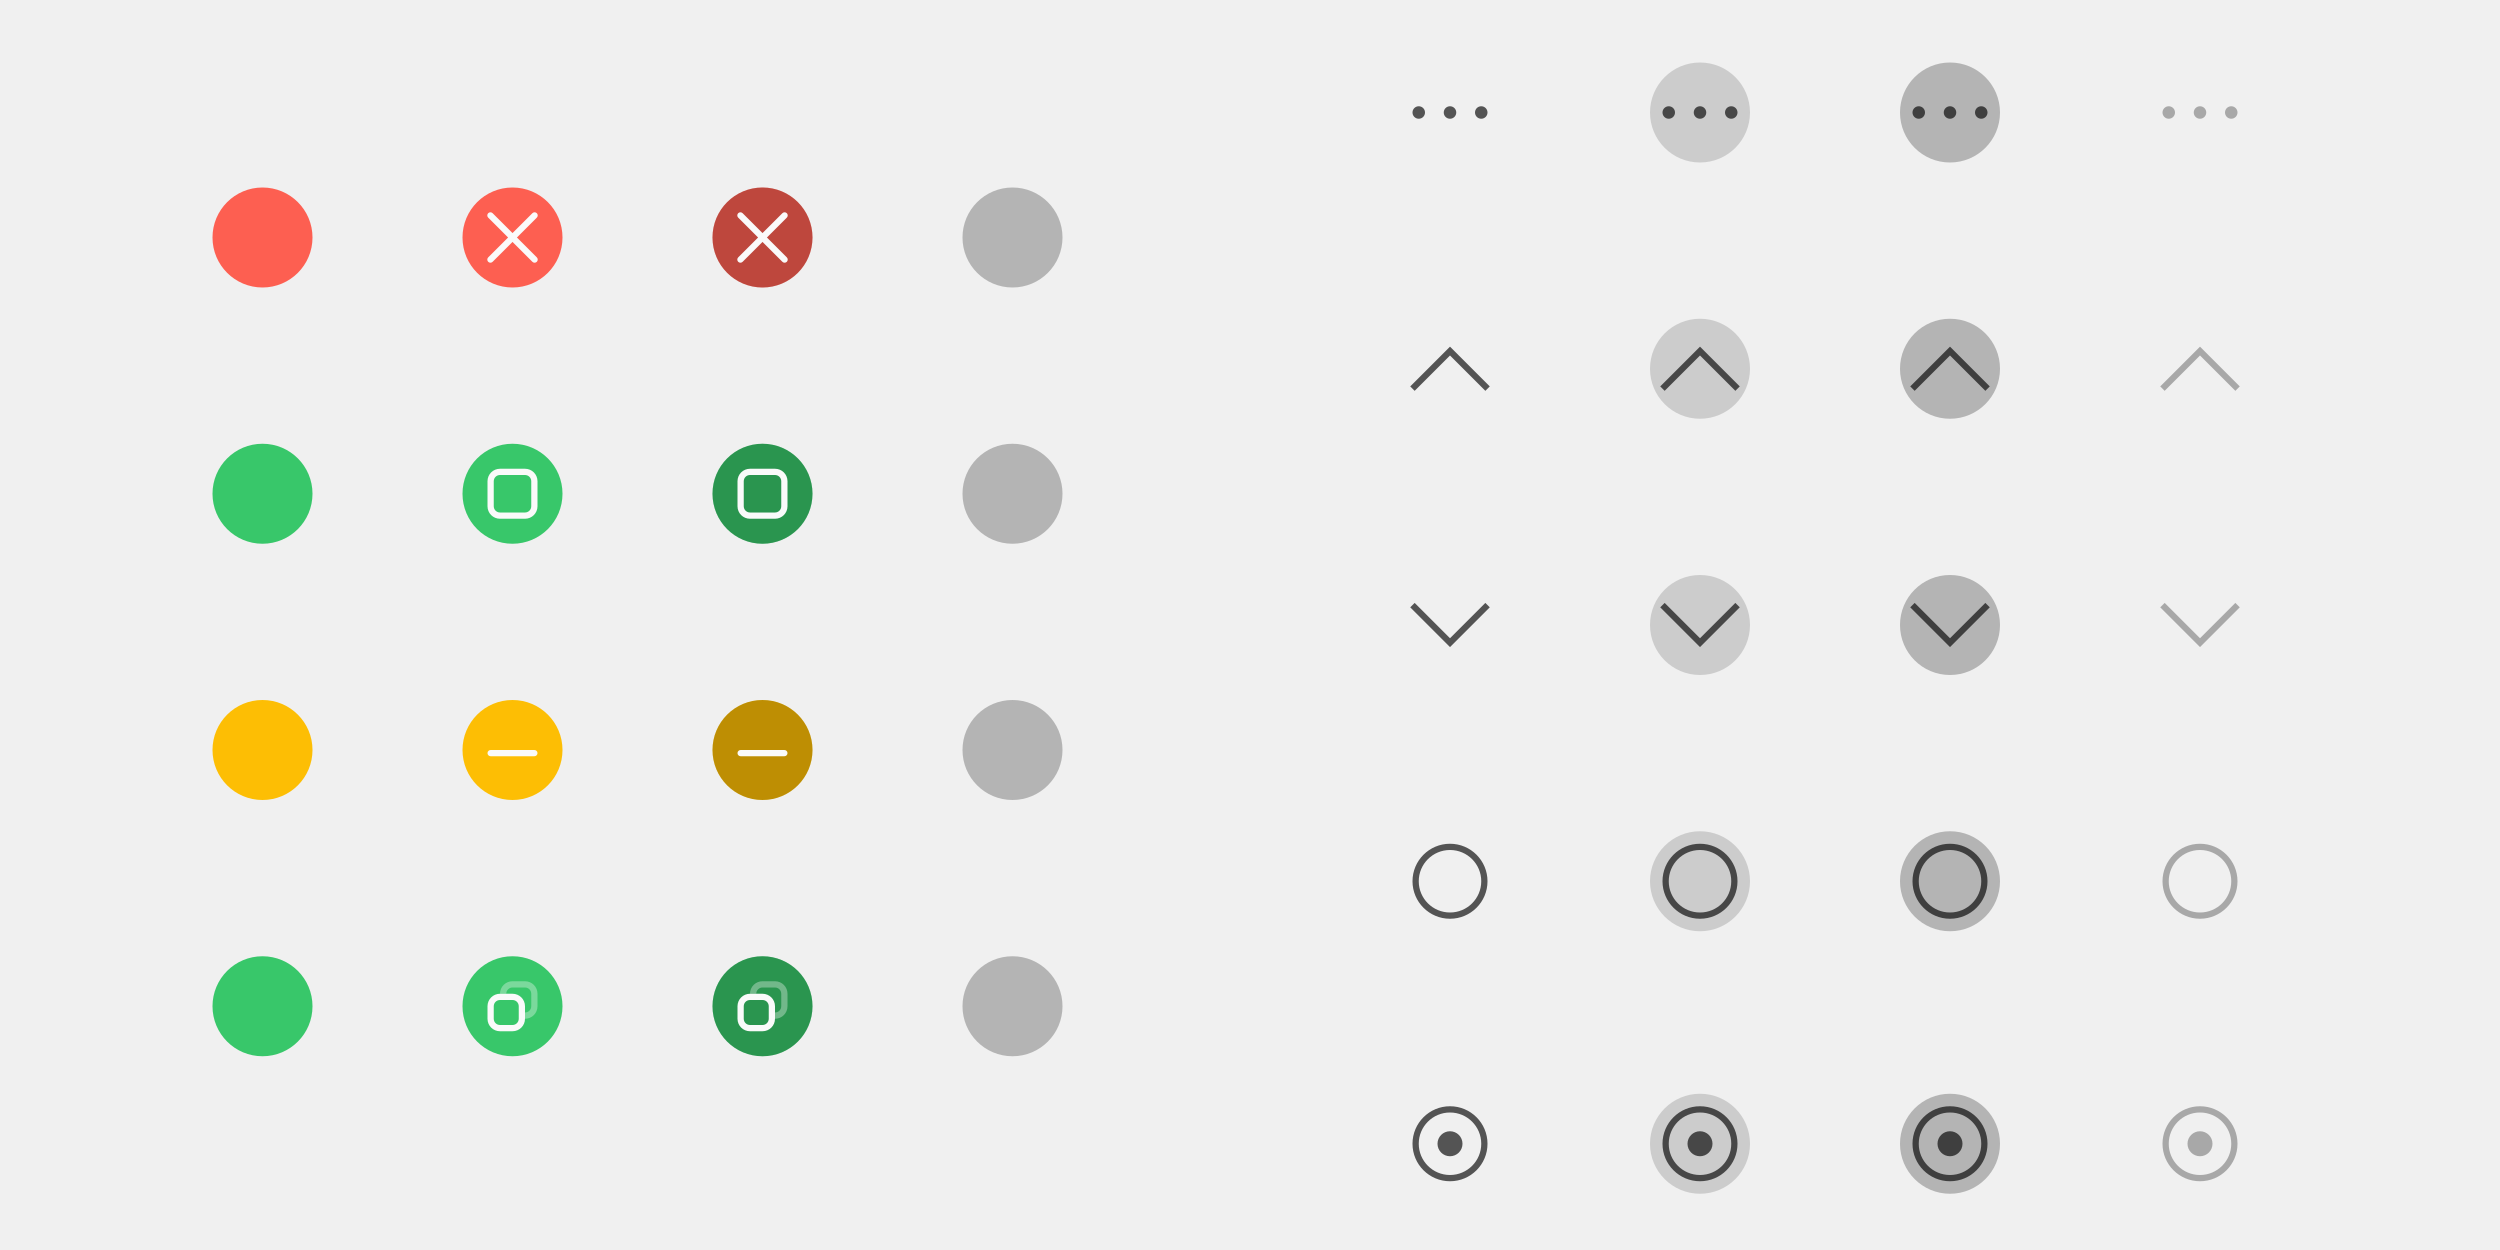
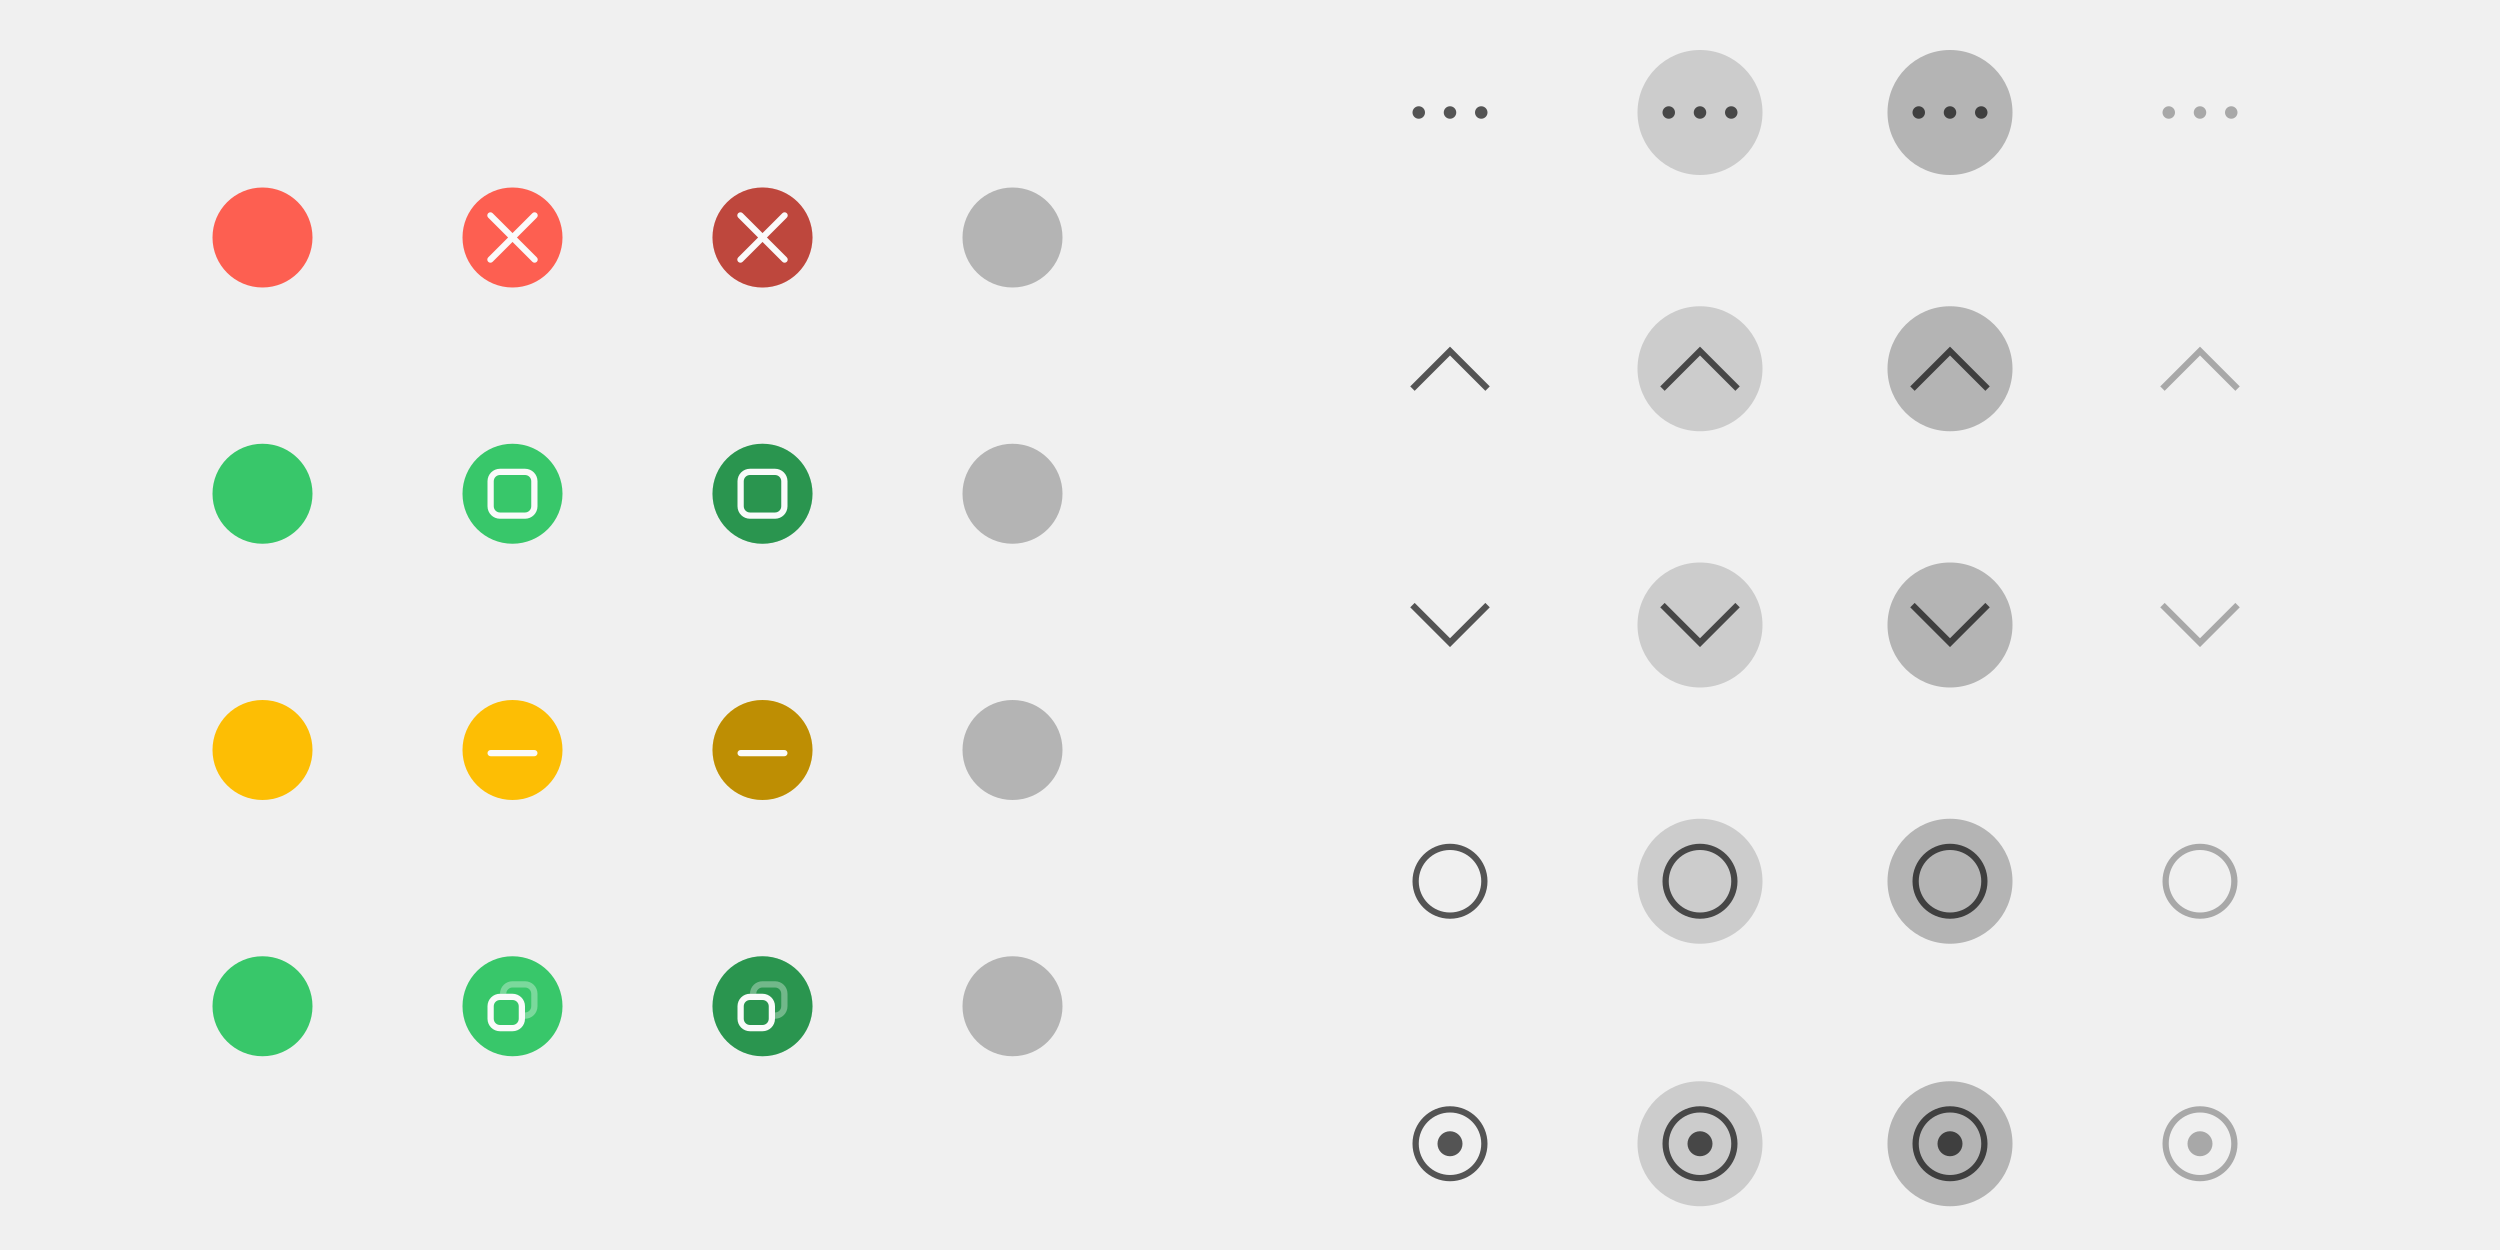
<svg xmlns="http://www.w3.org/2000/svg" xmlns:xlink="http://www.w3.org/1999/xlink" version="1.1" id="svg2" viewBox="0 0 400 200" height="200" width="400">
  <defs id="defs4">
    <linearGradient xlink:href="#linearGradient1" id="linearGradient2" x1="10" y1="727.36" x2="5" y2="732.36" gradientUnits="userSpaceOnUse" />
    <linearGradient id="linearGradient1">
      <stop style="stop-color:#ffffff;stop-opacity:1;" offset="0" id="stop1" />
      <stop style="stop-color:#ffffff;stop-opacity:0.5;" offset="1" id="stop2" />
    </linearGradient>
    <linearGradient xlink:href="#linearGradient1" id="linearGradient3" gradientUnits="userSpaceOnUse" x1="10" y1="727.36" x2="5" y2="732.36" />
  </defs>
  <g id="close-active" transform="translate(5,-564.3622)">
    <g id="headerbar-bg">
      <rect y="585.362" x="21" height="34" width="32" id="rect1683" style="fill:none" />
    </g>
    <circle style="opacity:1;fill:#fd5f51;fill-opacity:1;stroke-width:8;stroke-linecap:round;stroke-linejoin:round;paint-order:stroke fill markers" id="path2409" cx="37" cy="602.362" r="8" />
  </g>
  <g id="close-inactive" transform="translate(5,-564.3622)">
    <g id="headerbar-inactive-bg" transform="translate(120)">
      <rect y="585.362" x="21" height="34" width="32" id="rect2007" style="fill:none" />
    </g>
    <circle style="opacity:0.25;fill:#000000;fill-opacity:1;stroke-width:8;stroke-linecap:round;stroke-linejoin:round;paint-order:stroke fill markers" id="circle2549" cx="157" cy="602.362" r="8" />
  </g>
  <g id="maximize-active" transform="translate(5,-564.3622)">
    <use x="0" y="0" xlink:href="#headerbar-bg" id="use1849" transform="translate(0,41.00003)" width="100%" height="100%" />
    <circle style="opacity:1;fill:#38c76a;fill-opacity:1;stroke-width:8;stroke-linecap:round;stroke-linejoin:round;paint-order:stroke fill markers" id="circle2551" cx="37" cy="643.362" r="8" />
  </g>
  <g id="maximize-inactive" transform="translate(5,-564.3622)">
    <use x="0" y="0" xlink:href="#headerbar-inactive-bg" id="use2283" transform="translate(0,41.00003)" width="100%" height="100%" />
    <circle style="opacity:0.25;fill:#000000;fill-opacity:1;stroke-width:8;stroke-linecap:round;stroke-linejoin:round;paint-order:stroke fill markers" id="circle2557" cx="157" cy="643.362" r="8" />
  </g>
  <g id="hide-active" transform="translate(5,-564.3622)">
    <use x="0" y="0" xlink:href="#headerbar-bg" id="use1857" transform="translate(0,82.00006)" width="100%" height="100%" />
    <circle style="opacity:1;fill:#fdbe04;fill-opacity:1;stroke-width:8;stroke-linecap:round;stroke-linejoin:round;paint-order:stroke fill markers" id="circle2559" cx="37" cy="684.362" r="8" />
  </g>
  <g id="hide-inactive" transform="translate(5,-564.3622)">
    <use x="0" y="0" xlink:href="#headerbar-inactive-bg" id="use2285" transform="translate(0,82.00006)" width="100%" height="100%" />
    <circle style="opacity:0.25;fill:#000000;fill-opacity:1;stroke-width:8;stroke-linecap:round;stroke-linejoin:round;paint-order:stroke fill markers" id="circle2565" cx="157" cy="684.362" r="8" />
  </g>
  <g id="maximize-toggled-active" transform="translate(5,-564.3622)">
    <use x="0" y="0" xlink:href="#headerbar-bg" id="use1865" transform="translate(0,123)" width="100%" height="100%" />
    <circle style="opacity:1;fill:#38c76a;fill-opacity:1;stroke-width:8;stroke-linecap:round;stroke-linejoin:round;paint-order:stroke fill markers" id="circle2567" cx="37" cy="725.362" r="8" />
  </g>
  <g id="maximize-toggled-inactive" transform="translate(5,-564.3622)">
    <use x="0" y="0" xlink:href="#headerbar-inactive-bg" id="use2287" transform="translate(0,123)" width="100%" height="100%" />
    <circle style="opacity:0.25;fill:#000000;fill-opacity:1;stroke-width:8;stroke-linecap:round;stroke-linejoin:round;paint-order:stroke fill markers" id="circle2573" cx="157" cy="725.362" r="8" />
  </g>
  <g id="close-prelight" transform="translate(5,-564.3622)">
    <use x="0" y="0" xlink:href="#headerbar-bg" id="use1761" transform="translate(40)" width="100%" height="100%" />
    <circle style="opacity:1;fill:#fd5f51;fill-opacity:1;stroke-width:8;stroke-linecap:round;stroke-linejoin:round;paint-order:stroke fill markers" id="circle2545" cx="77" cy="602.362" r="8" />
    <path d="m 73.465,598.327 c -0.128,0 -0.256,0.049 -0.353,0.146 -0.196,0.196 -0.196,0.511 0,0.707 l 3.182,3.182 -3.182,3.182 c -0.196,0.196 -0.196,0.511 0,0.707 0.196,0.196 0.511,0.196 0.707,0 l 3.182,-3.182 3.182,3.182 c 0.196,0.196 0.511,0.196 0.707,0 0.196,-0.196 0.196,-0.511 0,-0.707 l -3.182,-3.182 3.182,-3.182 c 0.196,-0.196 0.196,-0.511 0,-0.707 -0.196,-0.196 -0.511,-0.196 -0.707,0 l -3.182,3.182 -3.182,-3.182 c -0.098,-0.098 -0.226,-0.146 -0.353,-0.146 z" fill="#363636" stroke-linecap="round" stroke-linejoin="round" stroke-width="1.915" style="fill:#fafafa;paint-order:stroke fill markers" id="path2869" />
  </g>
  <g id="maximize-prelight" transform="translate(5,-564.3622)">
    <use x="0" y="0" xlink:href="#headerbar-bg" id="use1851" transform="translate(40,41.00003)" width="100%" height="100%" />
    <circle style="opacity:1;fill:#38c76a;fill-opacity:1;stroke-width:8;stroke-linecap:round;stroke-linejoin:round;paint-order:stroke fill markers" id="circle2553" cx="77" cy="643.362" r="8" />
    <path d="m 75,639.362 c -1.108,0 -2,0.892 -2,2 v 4 c 0,1.108 0.892,2 2,2 h 4 c 1.108,0 2,-0.892 2,-2 v -4 c 0,-1.108 -0.892,-2 -2,-2 z m 0,1 h 4 c 0.554,0 1,0.446 1,1 v 4 c 0,0.554 -0.446,1 -1,1 h -4 c -0.554,0 -1,-0.446 -1,-1 v -4 c 0,-0.554 0.446,-1 1,-1 z" fill="#363636" stroke-linecap="round" stroke-linejoin="round" stroke-width="1.778" style="fill:#fafafa;paint-order:stroke fill markers" id="path2878" />
  </g>
  <g id="hide-prelight" transform="translate(5,-564.3622)">
    <use x="0" y="0" xlink:href="#headerbar-bg" id="use1859" transform="translate(40,82.00006)" width="100%" height="100%" />
    <circle style="opacity:1;fill:#fdbe04;fill-opacity:1;stroke-width:8;stroke-linecap:round;stroke-linejoin:round;paint-order:stroke fill markers" id="circle2561" cx="77" cy="684.362" r="8" />
    <rect x="73" y="684.362" width="8" height="1" rx="0.5" ry="0.5" fill="#363636" stroke-linecap="round" stroke-linejoin="round" stroke-width="0.428" style="fill:#fafafa;paint-order:stroke fill markers" id="rect2887" />
  </g>
  <g id="maximize-toggled-prelight" transform="translate(5,-564.3622)">
    <use x="0" y="0" xlink:href="#headerbar-bg" id="use1867" transform="translate(40,123)" width="100%" height="100%" />
    <circle style="opacity:1;fill:#38c76a;fill-opacity:1;stroke-width:8;stroke-linecap:round;stroke-linejoin:round;paint-order:stroke fill markers" id="circle2569" cx="77" cy="725.362" r="8" />
    <g id="g2908" transform="translate(69,717.3621)" style="fill:#fafafa">
      <path d="M 6,6 C 4.892,6 4,6.892 4,8 v 2 c 0,1.108 0.892,2 2,2 h 2 c 1.108,0 2,-0.892 2,-2 V 8 C 10,6.892 9.108,6 8,6 Z m 0,1 h 2 c 0.554,0 1,0.446 1,1 v 2 c 0,0.554 -0.446,1 -1,1 H 6 C 5.446,11 5,10.554 5,10 V 8 C 5,7.446 5.446,7 6,7 Z" fill="#363636" stroke-linecap="round" stroke-linejoin="round" stroke-width="8" style="fill:#fafafa;paint-order:stroke fill markers" id="path2896" />
      <path d="M 8,4 C 6.892,4 6,4.892 6,6 H 7 C 7,5.446 7.446,5 8,5 h 2 c 0.554,0 1,0.446 1,1 v 2 c 0,0.554 -0.446,1 -1,1 v 1 c 1.108,0 2,-0.892 2,-2 V 6 C 12,4.892 11.108,4 10,4 Z" fill="#363636" opacity="0.35" stroke-linecap="round" stroke-linejoin="round" stroke-width="8" style="fill:#fafafa;paint-order:stroke fill markers" id="path2898" />
    </g>
  </g>
  <g id="close-pressed" transform="translate(5,-564.3622)">
    <use x="0" y="0" xlink:href="#headerbar-bg" id="use1845" transform="translate(80)" width="100%" height="100%" />
    <circle style="opacity:1;fill:#fd5f51;fill-opacity:1;stroke-width:8;stroke-linecap:round;stroke-linejoin:round;paint-order:stroke fill markers" id="circle2547" cx="117" cy="602.362" r="8" />
    <circle style="opacity:0.25;fill:#000000;fill-opacity:1;stroke-width:8;stroke-linecap:round;stroke-linejoin:round;paint-order:stroke fill markers" id="circle2807" cx="117" cy="602.362" r="8" />
    <path d="m 113.465,598.327 c -0.128,0 -0.256,0.049 -0.353,0.146 -0.196,0.196 -0.196,0.511 0,0.707 l 3.182,3.182 -3.182,3.182 c -0.196,0.196 -0.196,0.511 0,0.707 0.196,0.196 0.511,0.196 0.707,0 l 3.182,-3.182 3.182,3.182 c 0.196,0.196 0.511,0.196 0.707,0 0.196,-0.196 0.196,-0.511 0,-0.707 l -3.182,-3.182 3.182,-3.182 c 0.196,-0.196 0.196,-0.511 0,-0.707 -0.196,-0.196 -0.511,-0.196 -0.707,0 l -3.182,3.182 -3.182,-3.182 c -0.098,-0.098 -0.226,-0.146 -0.353,-0.146 z" fill="#363636" stroke-linecap="round" stroke-linejoin="round" stroke-width="1.915" style="fill:#fafafa;paint-order:stroke fill markers" id="path2928" />
  </g>
  <g id="maximize-pressed" transform="translate(5,-564.3622)">
    <use x="0" y="0" xlink:href="#headerbar-bg" id="use1853" transform="translate(80,41.00003)" width="100%" height="100%" />
    <circle style="opacity:1;fill:#38c76a;fill-opacity:1;stroke-width:8;stroke-linecap:round;stroke-linejoin:round;paint-order:stroke fill markers" id="circle2555" cx="117" cy="643.362" r="8" />
    <circle style="opacity:0.25;fill:#000000;fill-opacity:1;stroke-width:8;stroke-linecap:round;stroke-linejoin:round;paint-order:stroke fill markers" id="circle2809" cx="117" cy="643.362" r="8" />
    <path d="m 115,639.362 c -1.108,0 -2,0.892 -2,2 v 4 c 0,1.108 0.892,2 2,2 h 4 c 1.108,0 2,-0.892 2,-2 v -4 c 0,-1.108 -0.892,-2 -2,-2 z m 0,1 h 4 c 0.554,0 1,0.446 1,1 v 4 c 0,0.554 -0.446,1 -1,1 h -4 c -0.554,0 -1,-0.446 -1,-1 v -4 c 0,-0.554 0.446,-1 1,-1 z" fill="#363636" stroke-linecap="round" stroke-linejoin="round" stroke-width="1.778" style="fill:#fafafa;paint-order:stroke fill markers" id="path2930" />
  </g>
  <g id="hide-pressed" transform="translate(5,-564.3622)">
    <use x="0" y="0" xlink:href="#headerbar-bg" id="use1861" transform="translate(80,82.00006)" width="100%" height="100%" />
    <circle style="opacity:1;fill:#fdbe04;fill-opacity:1;stroke-width:8;stroke-linecap:round;stroke-linejoin:round;paint-order:stroke fill markers" id="circle2563" cx="117" cy="684.362" r="8" />
    <circle style="opacity:0.25;fill:#000000;fill-opacity:1;stroke-width:8;stroke-linecap:round;stroke-linejoin:round;paint-order:stroke fill markers" id="circle2811" cx="117" cy="684.362" r="8" />
    <rect x="113" y="684.362" width="8" height="1" rx="0.5" ry="0.5" fill="#363636" stroke-linecap="round" stroke-linejoin="round" stroke-width="0.428" style="fill:#fafafa;paint-order:stroke fill markers" id="rect2932" />
  </g>
  <g id="maximize-toggled-pressed" transform="translate(5,-564.3622)">
    <use x="0" y="0" xlink:href="#headerbar-bg" id="use1869" transform="translate(80,123)" width="100%" height="100%" />
    <circle style="opacity:1;fill:#38c76a;fill-opacity:1;stroke-width:8;stroke-linecap:round;stroke-linejoin:round;paint-order:stroke fill markers" id="circle2571" cx="117" cy="725.362" r="8" />
    <circle style="opacity:0.25;fill:#000000;fill-opacity:1;stroke-width:8;stroke-linecap:round;stroke-linejoin:round;paint-order:stroke fill markers" id="circle2813" cx="117" cy="725.362" r="8" />
    <g id="g2938" transform="translate(109,717.3621)" style="fill:#fafafa">
      <path d="M 6,6 C 4.892,6 4,6.892 4,8 v 2 c 0,1.108 0.892,2 2,2 h 2 c 1.108,0 2,-0.892 2,-2 V 8 C 10,6.892 9.108,6 8,6 Z m 0,1 h 2 c 0.554,0 1,0.446 1,1 v 2 c 0,0.554 -0.446,1 -1,1 H 6 C 5.446,11 5,10.554 5,10 V 8 C 5,7.446 5.446,7 6,7 Z" fill="#363636" stroke-linecap="round" stroke-linejoin="round" stroke-width="8" style="fill:#fafafa;paint-order:stroke fill markers" id="path2934" />
      <path d="M 8,4 C 6.892,4 6,4.892 6,6 H 7 C 7,5.446 7.446,5 8,5 h 2 c 0.554,0 1,0.446 1,1 v 2 c 0,0.554 -0.446,1 -1,1 v 1 c 1.108,0 2,-0.892 2,-2 V 6 C 12,4.892 11.108,4 10,4 Z" fill="#363636" opacity="0.35" stroke-linecap="round" stroke-linejoin="round" stroke-width="8" style="fill:#fafafa;paint-order:stroke fill markers" id="path2936" />
    </g>
  </g>
  <g id="stick-active" transform="translate(5,-564.3622)">
    <use x="0" y="0" xlink:href="#headerbar-bg" id="use1897" transform="translate(190,103.0001)" width="100%" height="100%" />
    <path d="m 227,699.362 a 6,6 0 0 0 -6,6 6,6 0 0 0 6,6 6,6 0 0 0 6,-6 6,6 0 0 0 -6,-6 z m 0,1 a 5,5 0 0 1 5,5 5,5 0 0 1 -5,5 5,5 0 0 1 -5,-5 5,5 0 0 1 5,-5 z" fill="#fafafa" opacity="0.75" id="path66" style="opacity:0.65;fill:#000000" />
  </g>
  <g id="shade-active" transform="translate(5,-564.3622)">
    <use x="0" y="0" xlink:href="#headerbar-bg" id="use1881" transform="translate(190,21.00009)" width="100%" height="100%" />
    <path d="m 227,619.827 -6.363,6.363 0.707,0.707 5.656,-5.656 5.656,5.656 0.707,-0.707 -5.656,-5.656 z" fill="#fafafa" opacity="0.75" stroke-linecap="round" stroke-linejoin="round" stroke-miterlimit="2" stroke-width="2" id="path199" style="opacity:0.65;fill:#000000" />
  </g>
  <g id="shade-toggled-active" transform="translate(5,-564.3622)">
    <use x="0" y="0" xlink:href="#headerbar-bg" id="use1889" transform="translate(190,62.00009)" width="100%" height="100%" />
    <path d="m 227,667.897 -6.363,-6.363 0.707,-0.707 5.656,5.656 5.656,-5.656 0.707,0.707 -5.656,5.656 z" fill="#fafafa" opacity="0.75" stroke-linecap="round" stroke-linejoin="round" stroke-miterlimit="2" stroke-width="2" id="path231" style="opacity:0.65;fill:#000000" />
  </g>
  <g id="stick-toggled-active" transform="translate(5,-564.3622)">
    <use x="0" y="0" xlink:href="#headerbar-bg" id="use1905" transform="translate(190,145)" width="100%" height="100%" />
    <path id="circle263" d="m 227,741.362 a 6,6 0 0 0 -6,6 6,6 0 0 0 6,6 6,6 0 0 0 6,-6 6,6 0 0 0 -6,-6 z m 0,1 a 5,5 0 0 1 5,5 5,5 0 0 1 -5,5 5,5 0 0 1 -5,-5 5,5 0 0 1 5,-5 z m 0,3 a 2,2 0 0 0 -2,2 2,2 0 0 0 2,2 2,2 0 0 0 2,-2 2,2 0 0 0 -2,-2 z" style="opacity:0.65;fill:#000000" />
  </g>
  <g id="menu-active" transform="translate(5,-564.3622)">
    <use x="0" y="0" xlink:href="#headerbar-bg" id="use1873" transform="translate(190,-19.99991)" width="100%" height="100%" />
    <path id="circle336" d="m 222,581.362 a 1,1 0 0 0 -1,1 1,1 0 0 0 1,1 1,1 0 0 0 1,-1 1,1 0 0 0 -1,-1 z m 5,0 a 1,1 0 0 0 -1,1 1,1 0 0 0 1,1 1,1 0 0 0 1,-1 1,1 0 0 0 -1,-1 z m 5,0 a 1,1 0 0 0 -1,1 1,1 0 0 0 1,1 1,1 0 0 0 1,-1 1,1 0 0 0 -1,-1 z" style="opacity:0.65;fill:#000000" />
  </g>
  <g id="stick-prelight" transform="translate(5,-564.3622)">
    <use x="0" y="0" xlink:href="#headerbar-bg" id="use1899" transform="translate(230,103.0001)" width="100%" height="100%" />
-     <circle style="opacity:0.15;fill:#000000;fill-opacity:1;stroke-width:8;stroke-linecap:round;stroke-linejoin:round;paint-order:stroke fill markers" id="circle3362" cx="267" cy="705.362" r="8" />
+     <circle style="opacity:0.15;fill:#000000;fill-opacity:1;stroke-width:10;stroke-linecap:round;stroke-linejoin:round;paint-order:stroke fill markers" id="circle3362" cx="267" cy="705.362" r="10" />
    <path d="m 267,699.362 a 6,6 0 0 0 -6,6 6,6 0 0 0 6,6 6,6 0 0 0 6,-6 6,6 0 0 0 -6,-6 z m 0,1 a 5,5 0 0 1 5,5 5,5 0 0 1 -5,5 5,5 0 0 1 -5,-5 5,5 0 0 1 5,-5 z" fill="#fafafa" opacity="0.75" id="path3412" style="opacity:0.65;fill:#000000" />
  </g>
  <g id="shade-prelight" transform="translate(5,-564.3622)">
    <use x="0" y="0" xlink:href="#headerbar-bg" id="use1883" transform="translate(230,21.00009)" width="100%" height="100%" />
-     <circle style="opacity:0.15;fill:#000000;fill-opacity:1;stroke-width:8;stroke-linecap:round;stroke-linejoin:round;paint-order:stroke fill markers" id="circle3358" cx="267" cy="623.362" r="8" />
+     <circle style="opacity:0.15;fill:#000000;fill-opacity:1;stroke-width:10;stroke-linecap:round;stroke-linejoin:round;paint-order:stroke fill markers" id="circle3358" cx="267" cy="623.362" r="10" />
    <path d="m 267,619.827 -6.363,6.363 0.707,0.707 5.656,-5.656 5.656,5.656 0.707,-0.707 -5.656,-5.656 z" fill="#fafafa" opacity="0.75" stroke-linecap="round" stroke-linejoin="round" stroke-miterlimit="2" stroke-width="2" id="path3414" style="opacity:0.65;fill:#000000" />
  </g>
  <g id="shade-toggled-prelight" transform="translate(5,-564.3622)">
    <use x="0" y="0" xlink:href="#headerbar-bg" id="use1891" transform="translate(230,62.00009)" width="100%" height="100%" />
-     <circle style="opacity:0.15;fill:#000000;fill-opacity:1;stroke-width:8;stroke-linecap:round;stroke-linejoin:round;paint-order:stroke fill markers" id="circle3360" cx="267" cy="664.362" r="8" />
+     <circle style="opacity:0.15;fill:#000000;fill-opacity:1;stroke-width:10;stroke-linecap:round;stroke-linejoin:round;paint-order:stroke fill markers" id="circle3360" cx="267" cy="664.362" r="10" />
    <path d="m 267,667.897 -6.363,-6.363 0.707,-0.707 5.656,5.656 5.656,-5.656 0.707,0.707 -5.656,5.656 z" fill="#fafafa" opacity="0.75" stroke-linecap="round" stroke-linejoin="round" stroke-miterlimit="2" stroke-width="2" id="path3416" style="opacity:0.65;fill:#000000" />
  </g>
  <g id="stick-toggled-prelight" transform="translate(5,-564.3622)">
    <use x="0" y="0" xlink:href="#headerbar-bg" id="use1907" transform="translate(230,145)" width="100%" height="100%" />
-     <circle style="opacity:0.15;fill:#000000;fill-opacity:1;stroke-width:8;stroke-linecap:round;stroke-linejoin:round;paint-order:stroke fill markers" id="circle3364" cx="267" cy="747.362" r="8" />
+     <circle style="opacity:0.15;fill:#000000;fill-opacity:1;stroke-width:10;stroke-linecap:round;stroke-linejoin:round;paint-order:stroke fill markers" id="circle3364" cx="267" cy="747.362" r="10" />
    <path id="path3418" d="m 267,741.362 a 6,6 0 0 0 -6,6 6,6 0 0 0 6,6 6,6 0 0 0 6,-6 6,6 0 0 0 -6,-6 z m 0,1 a 5,5 0 0 1 5,5 5,5 0 0 1 -5,5 5,5 0 0 1 -5,-5 5,5 0 0 1 5,-5 z m 0,3 a 2,2 0 0 0 -2,2 2,2 0 0 0 2,2 2,2 0 0 0 2,-2 2,2 0 0 0 -2,-2 z" style="opacity:0.65;fill:#000000" />
  </g>
  <g id="menu-prelight" transform="translate(5,-564.3622)">
    <use x="0" y="0" xlink:href="#headerbar-bg" id="use1875" transform="translate(230,-19.99991)" width="100%" height="100%" />
-     <circle style="opacity:0.15;fill:#000000;fill-opacity:1;stroke-width:8;stroke-linecap:round;stroke-linejoin:round;paint-order:stroke fill markers" id="circle3356" cx="267" cy="582.362" r="8" />
+     <circle style="opacity:0.15;fill:#000000;fill-opacity:1;stroke-width:10;stroke-linecap:round;stroke-linejoin:round;paint-order:stroke fill markers" id="circle3356" cx="267" cy="582.362" r="10" />
    <path id="path3420" d="m 262,581.362 a 1,1 0 0 0 -1,1 1,1 0 0 0 1,1 1,1 0 0 0 1,-1 1,1 0 0 0 -1,-1 z m 5,0 a 1,1 0 0 0 -1,1 1,1 0 0 0 1,1 1,1 0 0 0 1,-1 1,1 0 0 0 -1,-1 z m 5,0 a 1,1 0 0 0 -1,1 1,1 0 0 0 1,1 1,1 0 0 0 1,-1 1,1 0 0 0 -1,-1 z" style="opacity:0.65;fill:#000000" />
  </g>
  <g id="stick-pressed" transform="translate(5,-564.3622)">
    <use x="0" y="0" xlink:href="#headerbar-bg" id="use1901" transform="translate(270,103.0001)" width="100%" height="100%" />
-     <circle style="opacity:0.25;fill:#000000;fill-opacity:1;stroke-width:8;stroke-linecap:round;stroke-linejoin:round;paint-order:stroke fill markers" id="circle3390" cx="307" cy="705.362" r="8" />
+     <circle style="opacity:0.25;fill:#000000;fill-opacity:1;stroke-width:10;stroke-linecap:round;stroke-linejoin:round;paint-order:stroke fill markers" id="circle3390" cx="307" cy="705.362" r="10" />
    <path d="m 307,699.362 a 6,6 0 0 0 -6,6 6,6 0 0 0 6,6 6,6 0 0 0 6,-6 6,6 0 0 0 -6,-6 z m 0,1 a 5,5 0 0 1 5,5 5,5 0 0 1 -5,5 5,5 0 0 1 -5,-5 5,5 0 0 1 5,-5 z" fill="#fafafa" opacity="0.75" id="path3422" style="opacity:0.65;fill:#000000" />
  </g>
  <g id="shade-pressed" transform="translate(5,-564.3622)">
    <use x="0" y="0" xlink:href="#headerbar-bg" id="use1885" transform="translate(270,21.00003)" width="100%" height="100%" />
-     <circle style="opacity:0.25;fill:#000000;fill-opacity:1;stroke-width:8;stroke-linecap:round;stroke-linejoin:round;paint-order:stroke fill markers" id="circle3386" cx="307" cy="623.362" r="8" />
+     <circle style="opacity:0.25;fill:#000000;fill-opacity:1;stroke-width:10;stroke-linecap:round;stroke-linejoin:round;paint-order:stroke fill markers" id="circle3386" cx="307" cy="623.362" r="10" />
    <path d="m 307,619.827 -6.363,6.363 0.707,0.707 5.656,-5.656 5.656,5.656 0.707,-0.707 -5.656,-5.656 z" fill="#fafafa" opacity="0.75" stroke-linecap="round" stroke-linejoin="round" stroke-miterlimit="2" stroke-width="2" id="path3424" style="opacity:0.65;fill:#000000" />
  </g>
  <g id="shade-toggled-pressed" transform="translate(5,-564.3622)">
    <use x="0" y="0" xlink:href="#headerbar-bg" id="use1893" transform="translate(270,62.00003)" width="100%" height="100%" />
-     <circle style="opacity:0.25;fill:#000000;fill-opacity:1;stroke-width:8;stroke-linecap:round;stroke-linejoin:round;paint-order:stroke fill markers" id="circle3388" cx="307" cy="664.362" r="8" />
+     <circle style="opacity:0.25;fill:#000000;fill-opacity:1;stroke-width:10;stroke-linecap:round;stroke-linejoin:round;paint-order:stroke fill markers" id="circle3388" cx="307" cy="664.362" r="10" />
    <path d="m 307,667.897 -6.363,-6.363 0.707,-0.707 5.656,5.656 5.656,-5.656 0.707,0.707 -5.656,5.656 z" fill="#fafafa" opacity="0.75" stroke-linecap="round" stroke-linejoin="round" stroke-miterlimit="2" stroke-width="2" id="path3426" style="opacity:0.65;fill:#000000" />
  </g>
  <g id="stick-toggled-pressed" transform="translate(5,-564.3622)">
    <use x="0" y="0" xlink:href="#headerbar-bg" id="use1909" transform="translate(270,145.0001)" width="100%" height="100%" />
-     <circle style="opacity:0.25;fill:#000000;fill-opacity:1;stroke-width:8;stroke-linecap:round;stroke-linejoin:round;paint-order:stroke fill markers" id="circle3392" cx="307" cy="747.362" r="8" />
+     <circle style="opacity:0.25;fill:#000000;fill-opacity:1;stroke-width:10;stroke-linecap:round;stroke-linejoin:round;paint-order:stroke fill markers" id="circle3392" cx="307" cy="747.362" r="10" />
    <path id="path3428" d="m 307,741.362 a 6,6 0 0 0 -6,6 6,6 0 0 0 6,6 6,6 0 0 0 6,-6 6,6 0 0 0 -6,-6 z m 0,1 a 5,5 0 0 1 5,5 5,5 0 0 1 -5,5 5,5 0 0 1 -5,-5 5,5 0 0 1 5,-5 z m 0,3 a 2,2 0 0 0 -2,2 2,2 0 0 0 2,2 2,2 0 0 0 2,-2 2,2 0 0 0 -2,-2 z" style="opacity:0.65;fill:#000000" />
  </g>
  <g id="menu-pressed" transform="translate(5,-564.3622)">
    <use x="0" y="0" xlink:href="#headerbar-bg" id="use1877" transform="translate(270,-19.99991)" width="100%" height="100%" />
-     <circle style="opacity:0.25;fill:#000000;fill-opacity:1;stroke-width:8;stroke-linecap:round;stroke-linejoin:round;paint-order:stroke fill markers" id="circle3384" cx="307" cy="582.362" r="8" />
+     <circle style="opacity:0.25;fill:#000000;fill-opacity:1;stroke-width:10;stroke-linecap:round;stroke-linejoin:round;paint-order:stroke fill markers" id="circle3384" cx="307" cy="582.362" r="10" />
    <path id="path3430" d="m 302,581.362 a 1,1 0 0 0 -1,1 1,1 0 0 0 1,1 1,1 0 0 0 1,-1 1,1 0 0 0 -1,-1 z m 5,0 a 1,1 0 0 0 -1,1 1,1 0 0 0 1,1 1,1 0 0 0 1,-1 1,1 0 0 0 -1,-1 z m 5,0 a 1,1 0 0 0 -1,1 1,1 0 0 0 1,1 1,1 0 0 0 1,-1 1,1 0 0 0 -1,-1 z" style="opacity:0.65;fill:#000000" />
  </g>
  <g id="stick-inactive" transform="translate(5,-564.3622)">
    <use x="0" y="0" xlink:href="#headerbar-inactive-bg" id="use2295" transform="translate(190,103)" width="100%" height="100%" />
    <path d="m 347,699.362 a 6,6 0 0 0 -6,6 6,6 0 0 0 6,6 6,6 0 0 0 6,-6 6,6 0 0 0 -6,-6 z m 0,1 a 5,5 0 0 1 5,5 5,5 0 0 1 -5,5 5,5 0 0 1 -5,-5 5,5 0 0 1 5,-5 z" fill="#fafafa" opacity="0.75" id="path3432" style="opacity:0.3;fill:#000000" />
  </g>
  <g id="shade-inactive" transform="translate(5,-564.3622)">
    <use x="0" y="0" xlink:href="#headerbar-inactive-bg" id="use2291" transform="translate(190,21.00009)" width="100%" height="100%" />
    <path d="m 347,619.827 -6.363,6.363 0.707,0.707 5.656,-5.656 5.656,5.656 0.707,-0.707 -5.656,-5.656 z" fill="#fafafa" opacity="0.75" stroke-linecap="round" stroke-linejoin="round" stroke-miterlimit="2" stroke-width="2" id="path3434" style="opacity:0.3;fill:#000000" />
  </g>
  <g id="shade-toggled-inactive" transform="translate(5,-564.3622)">
    <use x="0" y="0" xlink:href="#headerbar-inactive-bg" id="use2293" transform="translate(190,62.00003)" width="100%" height="100%" />
    <path d="m 347,667.897 -6.363,-6.363 0.707,-0.707 5.656,5.656 5.656,-5.656 0.707,0.707 -5.656,5.656 z" fill="#fafafa" opacity="0.75" stroke-linecap="round" stroke-linejoin="round" stroke-miterlimit="2" stroke-width="2" id="path3436" style="opacity:0.3;fill:#000000" />
  </g>
  <g id="stick-toggled-inactive" transform="translate(5,-564.3622)">
    <use x="0" y="0" xlink:href="#headerbar-inactive-bg" id="use2297" transform="translate(190,145)" width="100%" height="100%" />
    <path id="path3438" d="m 347,741.362 a 6,6 0 0 0 -6,6 6,6 0 0 0 6,6 6,6 0 0 0 6,-6 6,6 0 0 0 -6,-6 z m 0,1 a 5,5 0 0 1 5,5 5,5 0 0 1 -5,5 5,5 0 0 1 -5,-5 5,5 0 0 1 5,-5 z m 0,3 a 2,2 0 0 0 -2,2 2,2 0 0 0 2,2 2,2 0 0 0 2,-2 2,2 0 0 0 -2,-2 z" style="opacity:0.3;fill:#000000" />
  </g>
  <g id="menu-inactive" transform="translate(5,-564.3622)">
    <use x="0" y="0" xlink:href="#headerbar-inactive-bg" id="use2289" transform="translate(190,-19.99997)" width="100%" height="100%" />
    <path id="path3440" d="m 342,581.362 a 1,1 0 0 0 -1,1 1,1 0 0 0 1,1 1,1 0 0 0 1,-1 1,1 0 0 0 -1,-1 z m 5,0 a 1,1 0 0 0 -1,1 1,1 0 0 0 1,1 1,1 0 0 0 1,-1 1,1 0 0 0 -1,-1 z m 5,0 a 1,1 0 0 0 -1,1 1,1 0 0 0 1,1 1,1 0 0 0 1,-1 1,1 0 0 0 -1,-1 z" style="opacity:0.3;fill:#000000" />
  </g>
  <g id="top-left-active" transform="translate(440,-658.36)">
    <path d="m 5,731.36 -2e-7,29 H 13 l 10e-7,-34 h -2 l -1,-3e-5 v 1 l -2,-10e-6 -2e-7,1 -1,-10e-6 -2e-7,1 -1,-10e-6 -2e-7,2 z" id="path4" style="fill:none" />
    <path id="path5" d="m 10,726.36 v 1 h 3 v -1 z m 0,1 H 8 v 1 h 2 z m -2,1 H 7 v 1 h 1 z m -1,1 H 6 v 2 h 1 z m -1,2 H 5 v 1 h 1 z" style="opacity:0.45;fill:url(#linearGradient2)" />
  </g>
  <g id="top-right-active" transform="matrix(-1,0,0,1,474,-658.36)">
    <path d="m 5,731.36 -2e-7,29 H 13 l 10e-7,-34 h -2 l -1,-3e-5 v 1 l -2,-10e-6 -2e-7,1 -1,-10e-6 -2e-7,1 -1,-10e-6 -2e-7,2 z" id="path1" style="fill:none" />
    <path id="path2" d="m 10,726.36 v 1 h 3 v -1 z m 0,1 H 8 v 1 h 2 z m -2,1 H 7 v 1 h 1 z m -1,1 H 6 v 2 h 1 z m -1,2 H 5 v 1 h 1 z" style="opacity:0.45;fill:url(#linearGradient3)" />
  </g>
  <g id="title">
    <rect x="454" y="68" width="6" height="34" id="rect9" style="fill:none" />
    <rect x="454" y="68" width="6" height="1" fill="#ffffff" opacity="0.1" id="rect10" style="opacity:0.45" />
  </g>
</svg>
